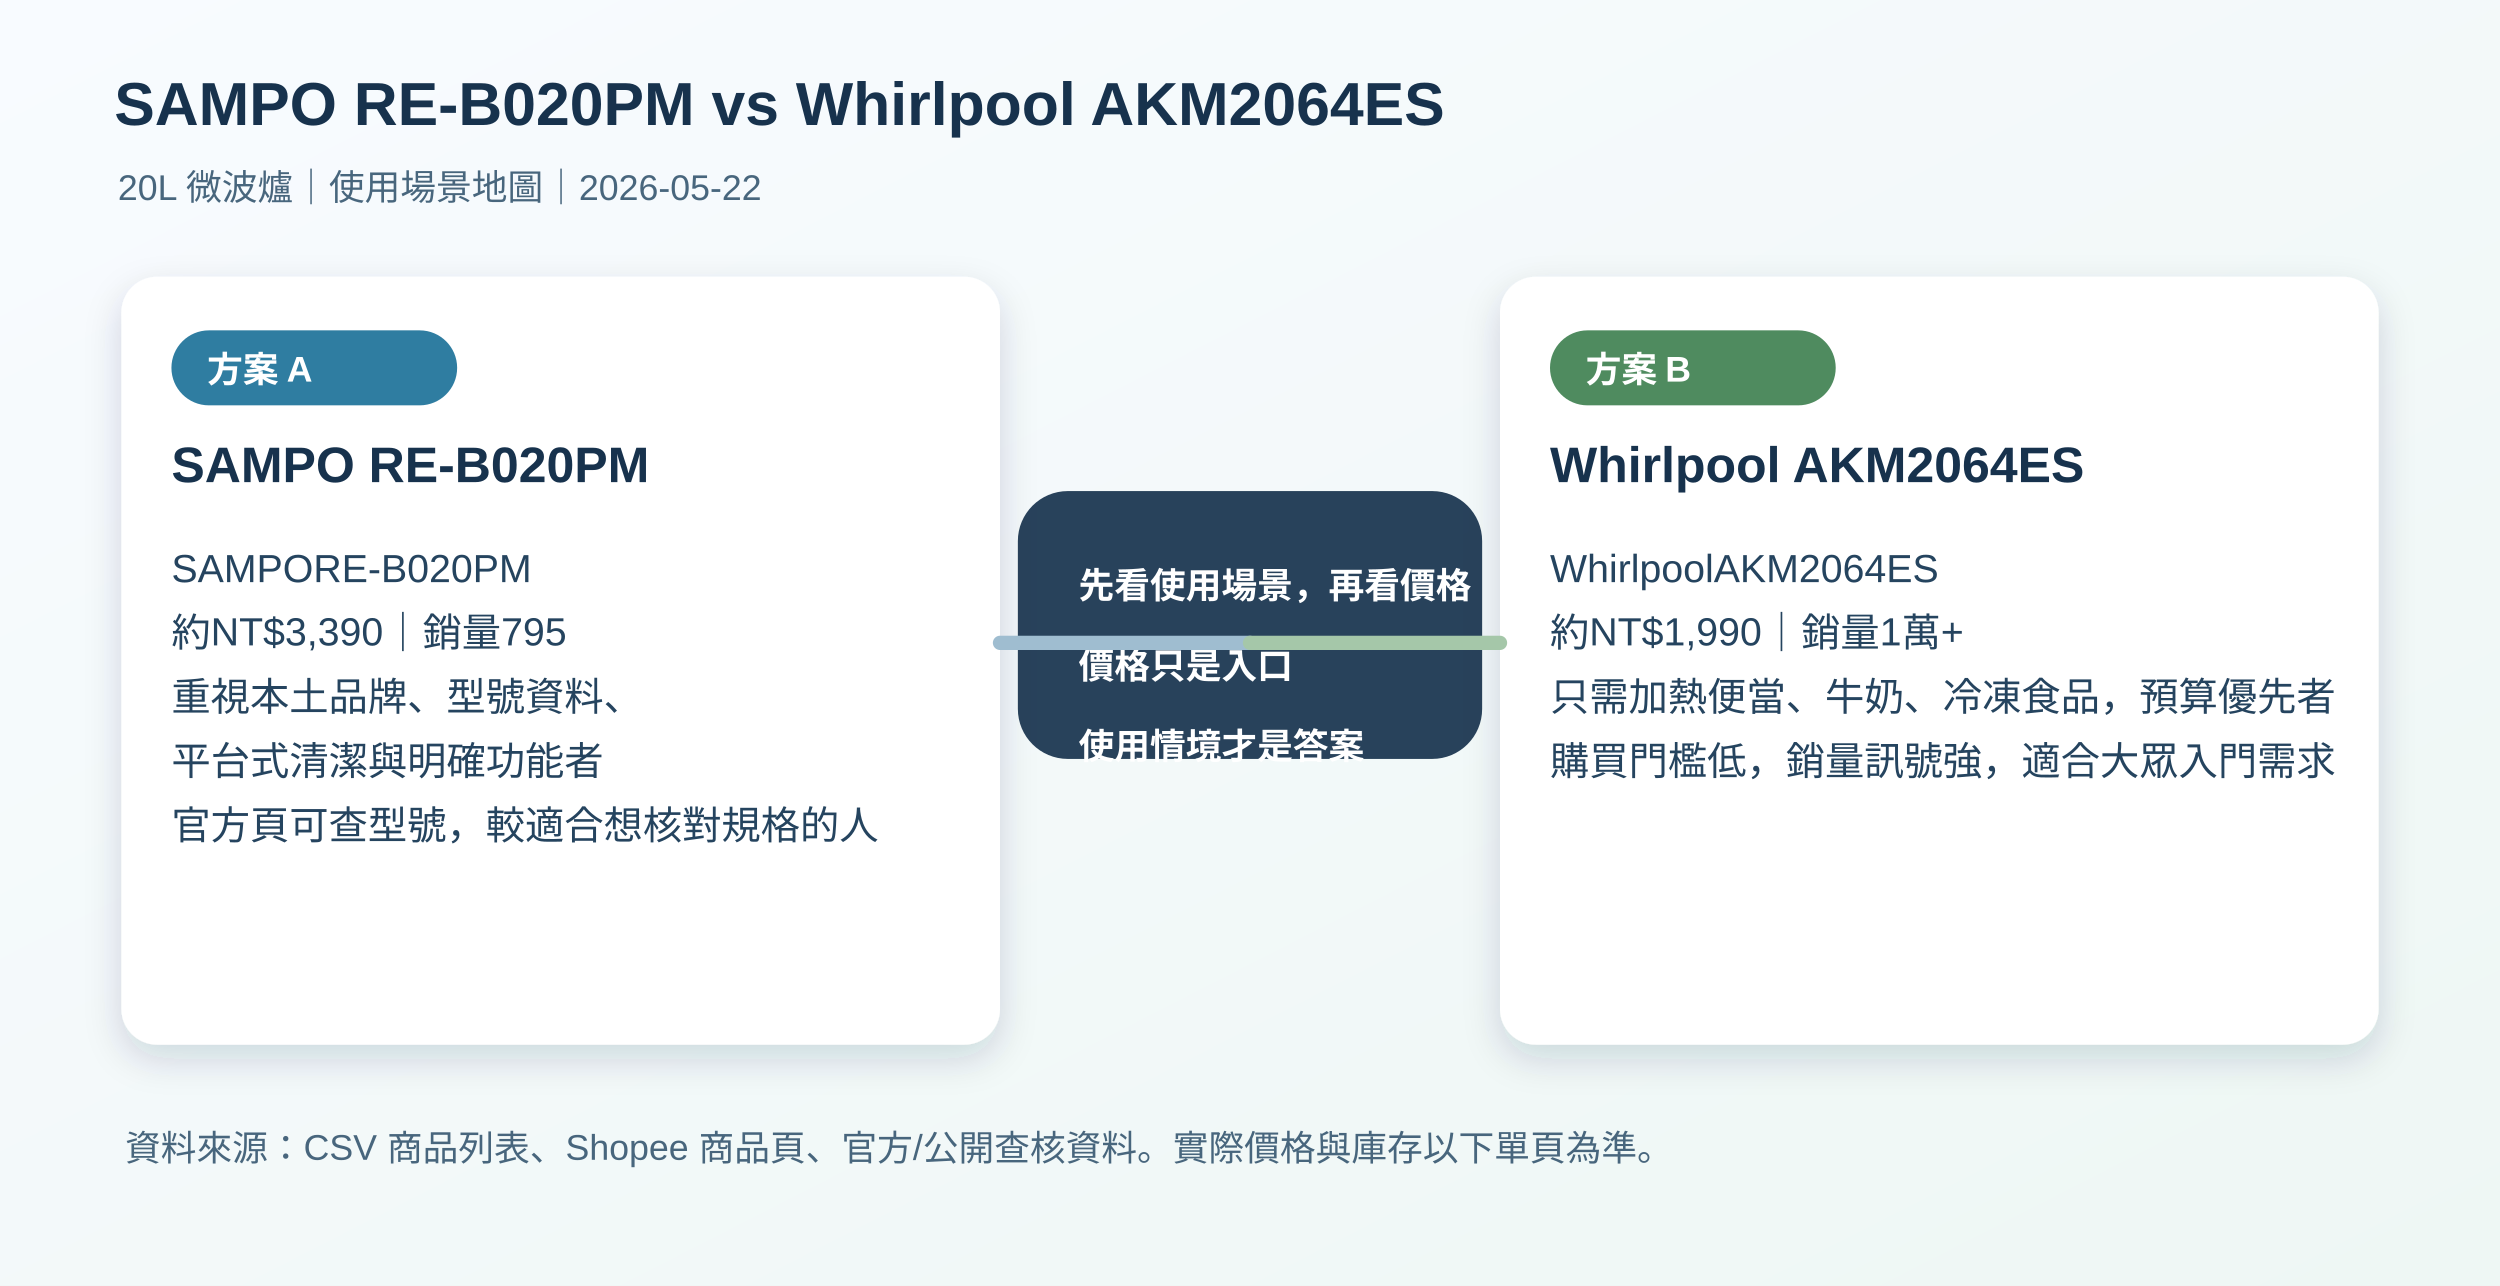
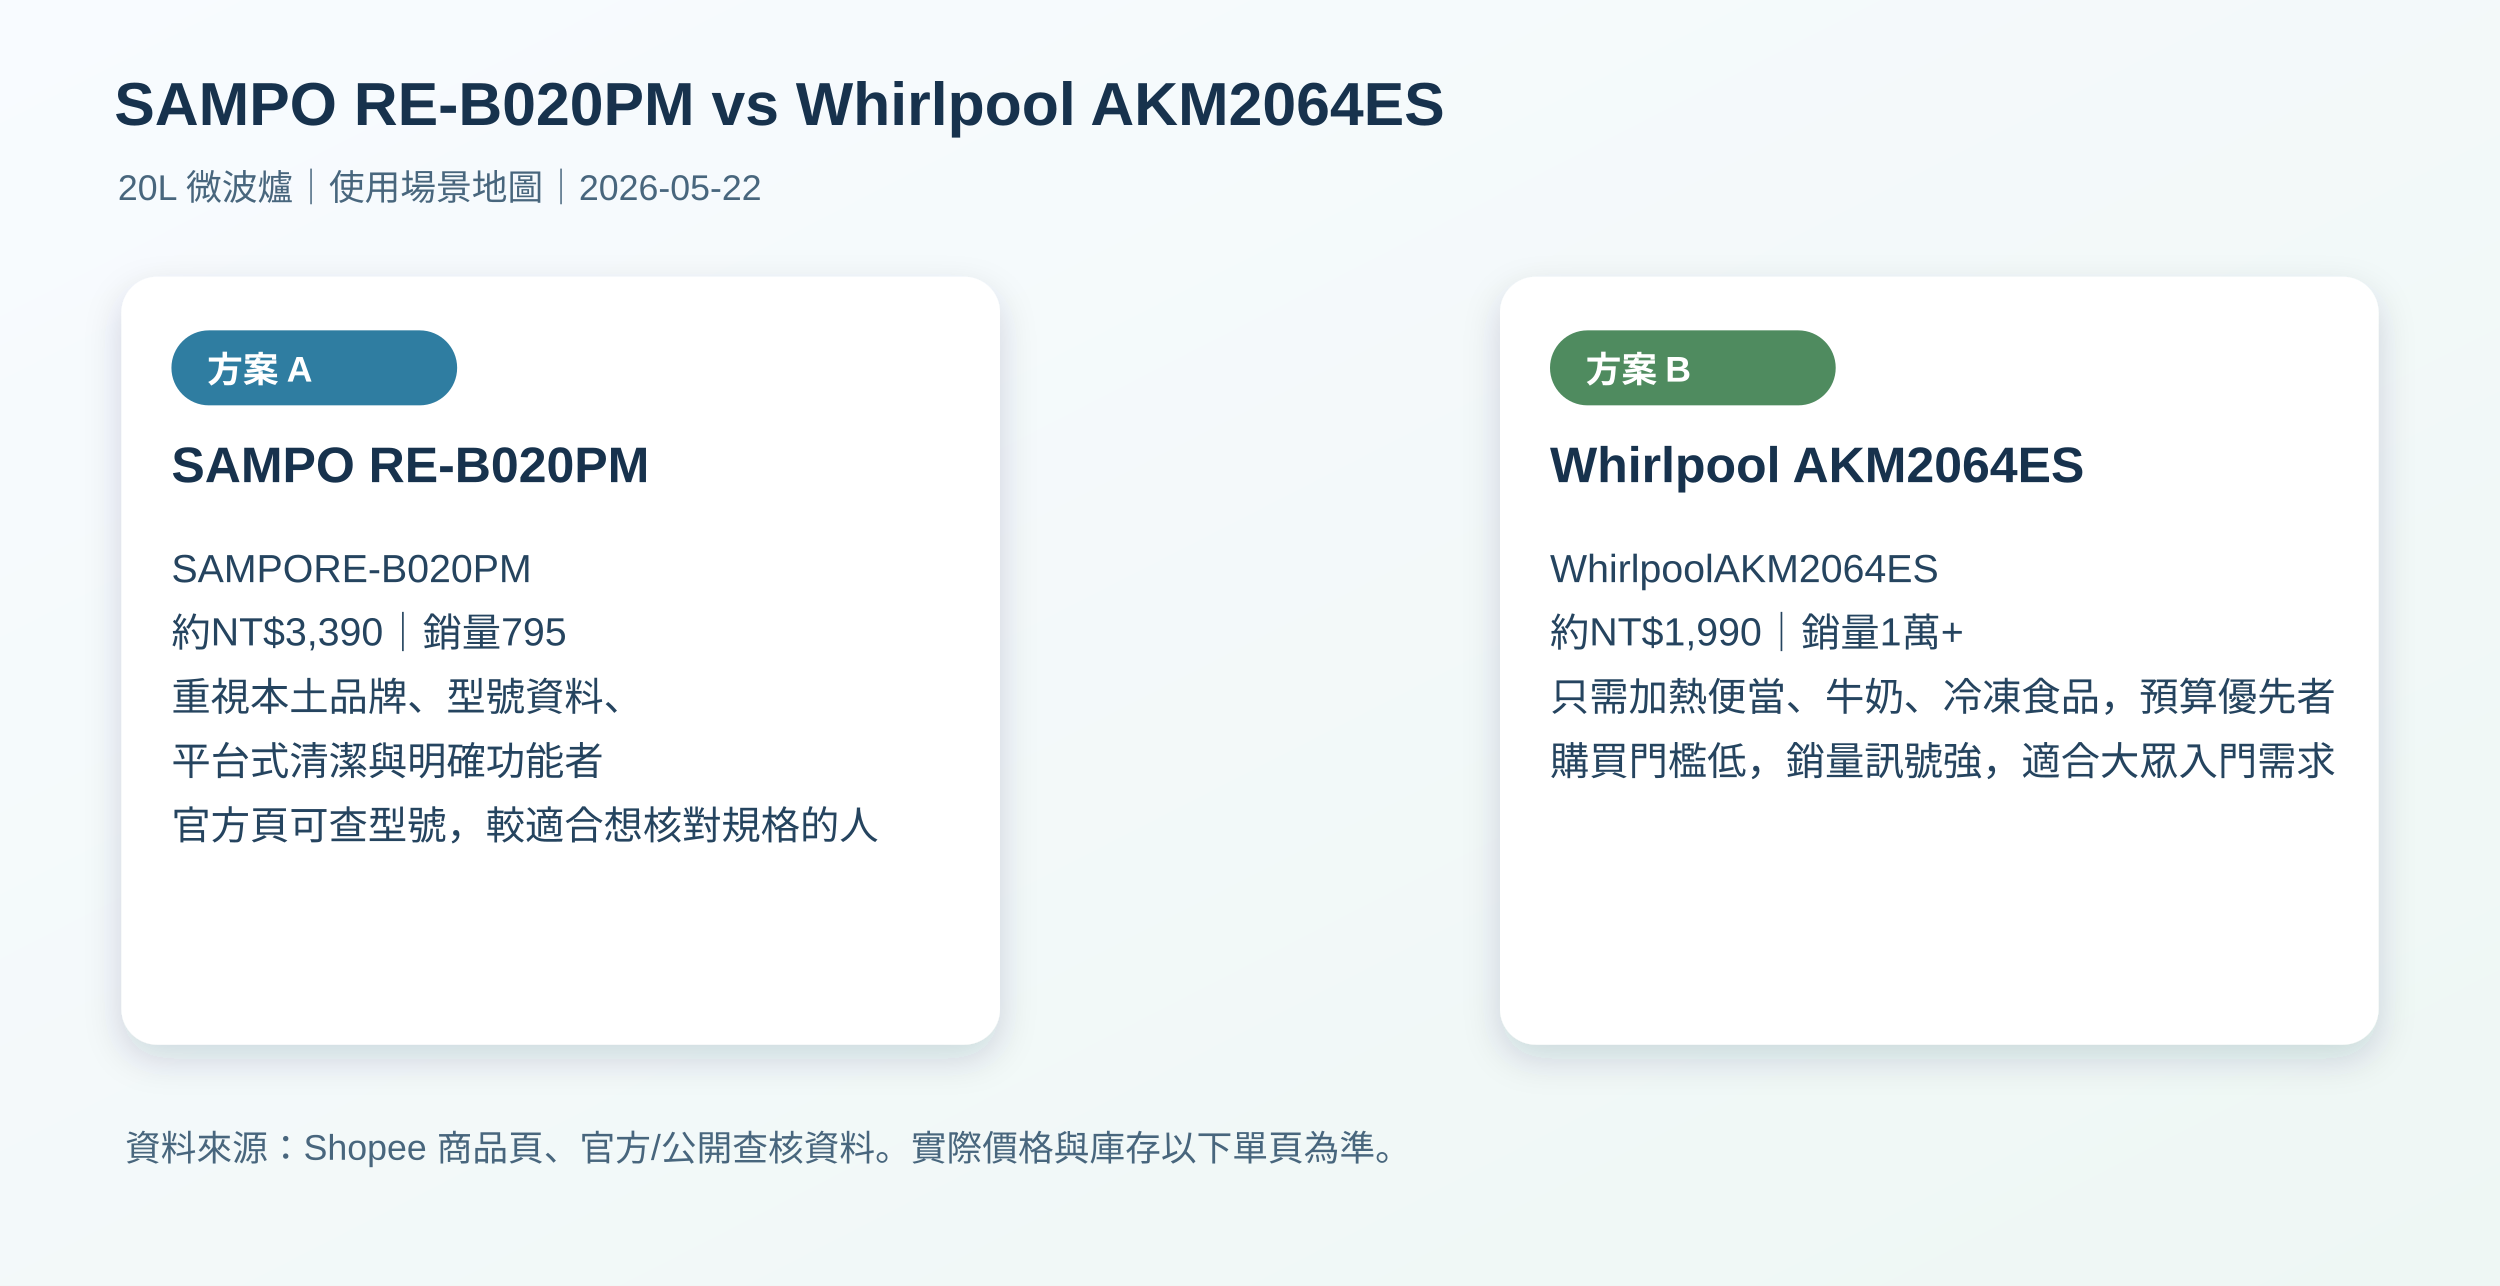
<svg xmlns="http://www.w3.org/2000/svg" width="1400" height="720" viewBox="0 0 1400 720" role="img" aria-labelledby="title desc">
  <defs>
    <linearGradient id="bg" x1="0" x2="1" y1="0" y2="1">
      <stop offset="0%" stop-color="#f8fbff" />
      <stop offset="100%" stop-color="#eef7f4" />
    </linearGradient>
    <filter id="shadow" x="-10%" y="-10%" width="120%" height="120%">
      <feDropShadow dx="0" dy="8" stdDeviation="10" flood-color="#17324d" flood-opacity="0.16" />
    </filter>
  </defs>
  <style>
    .title { font: 700 34px "Noto Sans TC", "Microsoft JhengHei", Arial, sans-serif; fill: #17324d; }
    .small { font: 500 20px "Noto Sans TC", "Microsoft JhengHei", Arial, sans-serif; fill: #48667d; }
    .label { font: 700 28px "Noto Sans TC", "Microsoft JhengHei", Arial, sans-serif; fill: #17324d; }
    .body { font: 500 22px "Noto Sans TC", "Microsoft JhengHei", Arial, sans-serif; fill: #25445f; }
    .pill { font: 700 20px "Noto Sans TC", "Microsoft JhengHei", Arial, sans-serif; fill: #ffffff; }
  </style>
  <rect width="1400" height="720" fill="url(#bg)" />
  <text x="64" y="70" class="title">SAMPO RE-B020PM vs Whirlpool AKM2064ES</text>
  <text x="66" y="112" class="small">20L 微波爐｜使用場景地圖｜2026-05-22</text>
  <rect x="68" y="155" width="492" height="430" rx="20" fill="#ffffff" filter="url(#shadow)" />
  <rect x="840" y="155" width="492" height="430" rx="20" fill="#ffffff" filter="url(#shadow)" />
  <rect x="96" y="185" width="160" height="42" rx="21" fill="#2f7da1" />
  <rect x="868" y="185" width="160" height="42" rx="21" fill="#4f8b5f" />
  <text x="116" y="214" class="pill">方案 A</text>
  <text x="888" y="214" class="pill">方案 B</text>
  <text x="96" y="270" class="label">SAMPO RE-B020PM</text>
  <text x="868" y="270" class="label">Whirlpool AKM2064ES</text>
  <text x="96" y="326" class="body">SAMPORE-B020PM</text>
  <text x="96" y="362" class="body">約NT$3,390｜銷量795</text>
  <text x="96" y="398" class="body">重視本土品牌、型號資料、</text>
  <text x="96" y="434" class="body">平台式清潔與明確功能者</text>
  <text x="96" y="470" class="body">官方頁可查型號，較適合想核對規格的人</text>
  <text x="868" y="326" class="body">WhirlpoolAKM2064ES</text>
  <text x="868" y="362" class="body">約NT$1,990｜銷量1萬+</text>
  <text x="868" y="398" class="body">只需加熱便當、牛奶、冷凍食品，預算優先者</text>
  <text x="868" y="434" class="body">購買門檻低，銷量訊號強，適合大眾入門需求</text>
-   <rect x="570" y="275" width="260" height="150" rx="28" fill="#17324d" opacity="0.92" />
-   <text x="604" y="335" class="pill">先看使用場景，再看價格</text>
-   <text x="604" y="380" class="pill">價格只是入口</text>
-   <text x="604" y="425" class="pill">使用情境才是答案</text>
-   <path d="M560 360 C625 360 650 360 700 360" stroke="#9fbdd0" stroke-width="8" stroke-linecap="round" />
-   <path d="M840 360 C775 360 750 360 700 360" stroke="#a5c7a9" stroke-width="8" stroke-linecap="round" />
-   <text x="70" y="650" class="small">資料來源：CSV 商品列表、Shopee 商品頁、官方/公開查核資料。實際價格與庫存以下單頁為準。</text>
+   <text x="70" y="650" class="small">資料來源：Shopee 商品頁、官方/公開查核資料。實際價格與庫存以下單頁為準。</text>
</svg>
